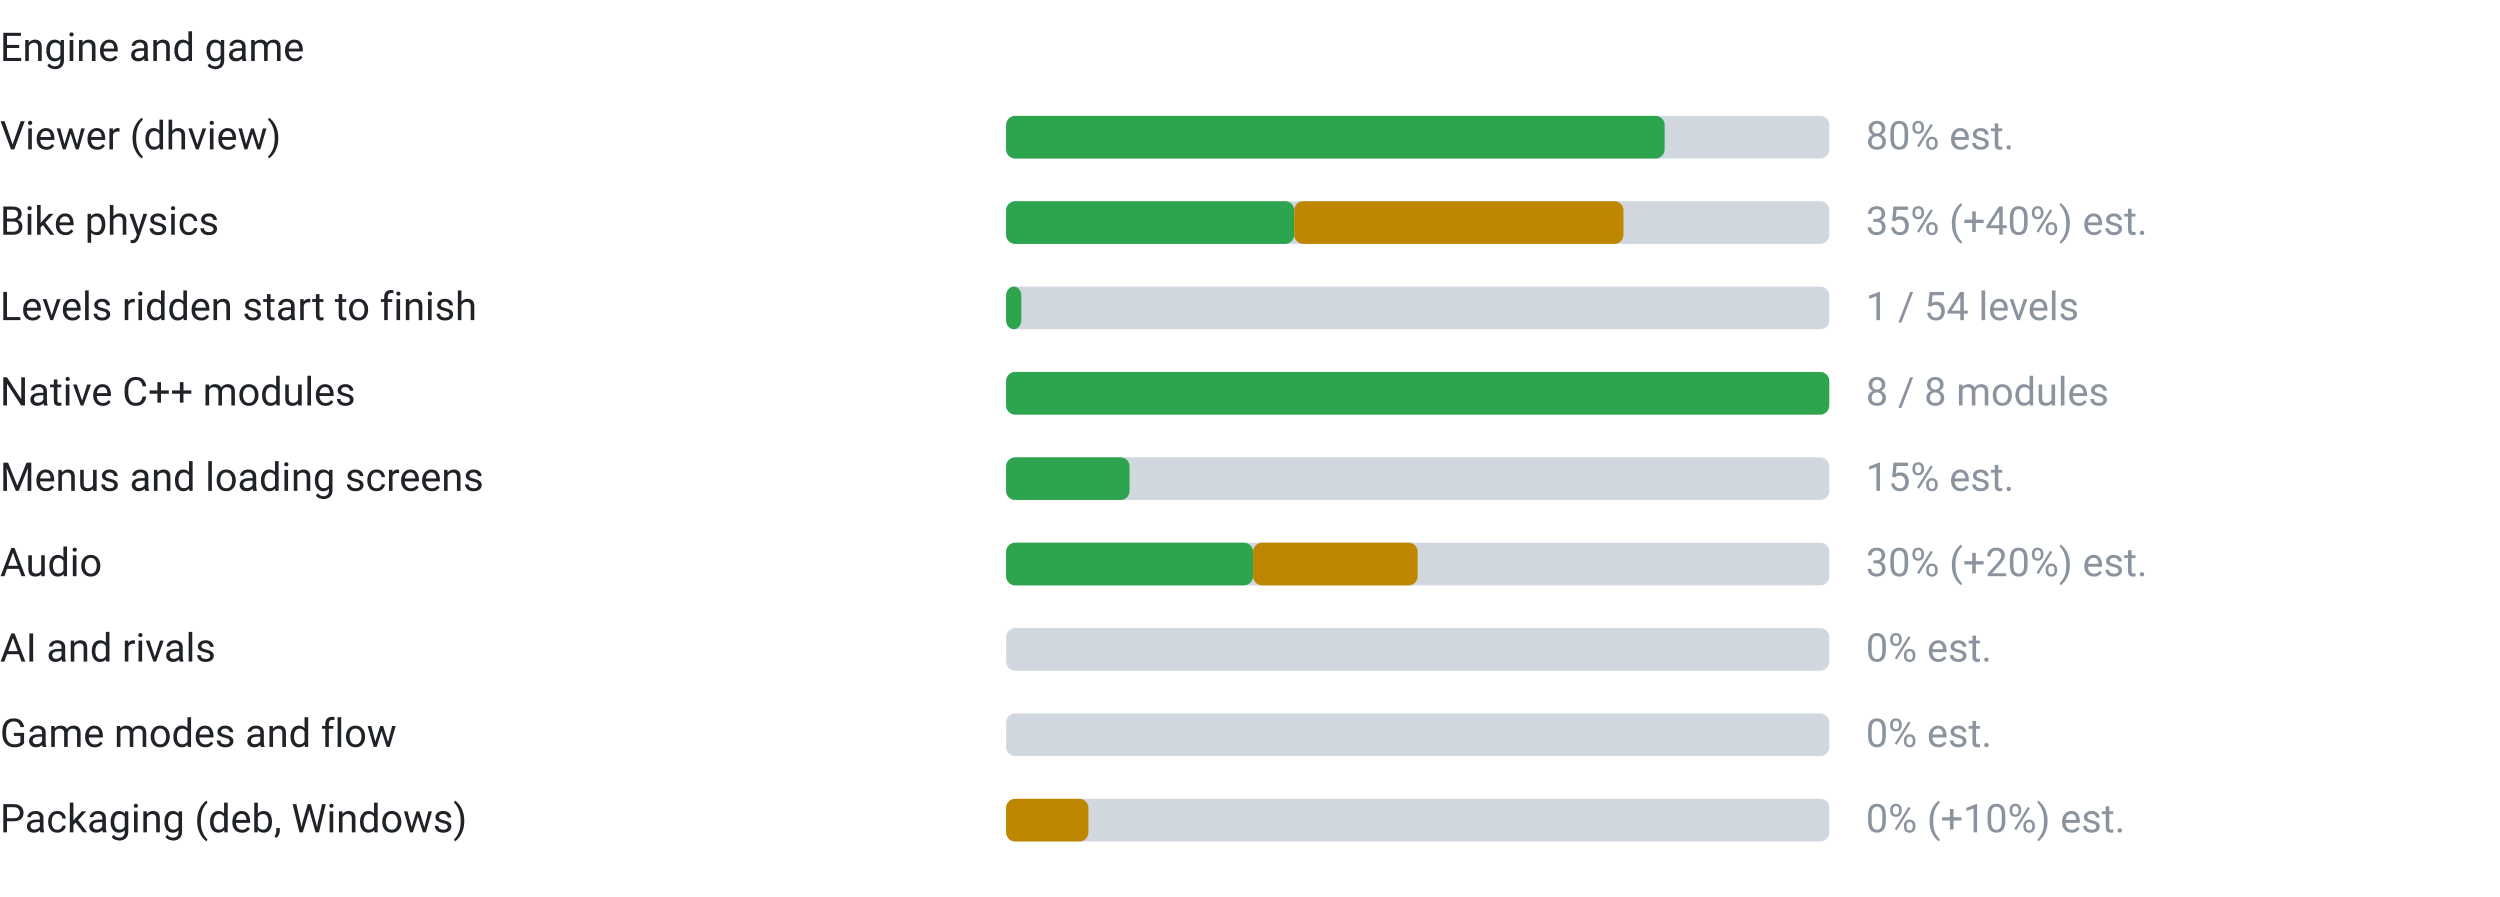
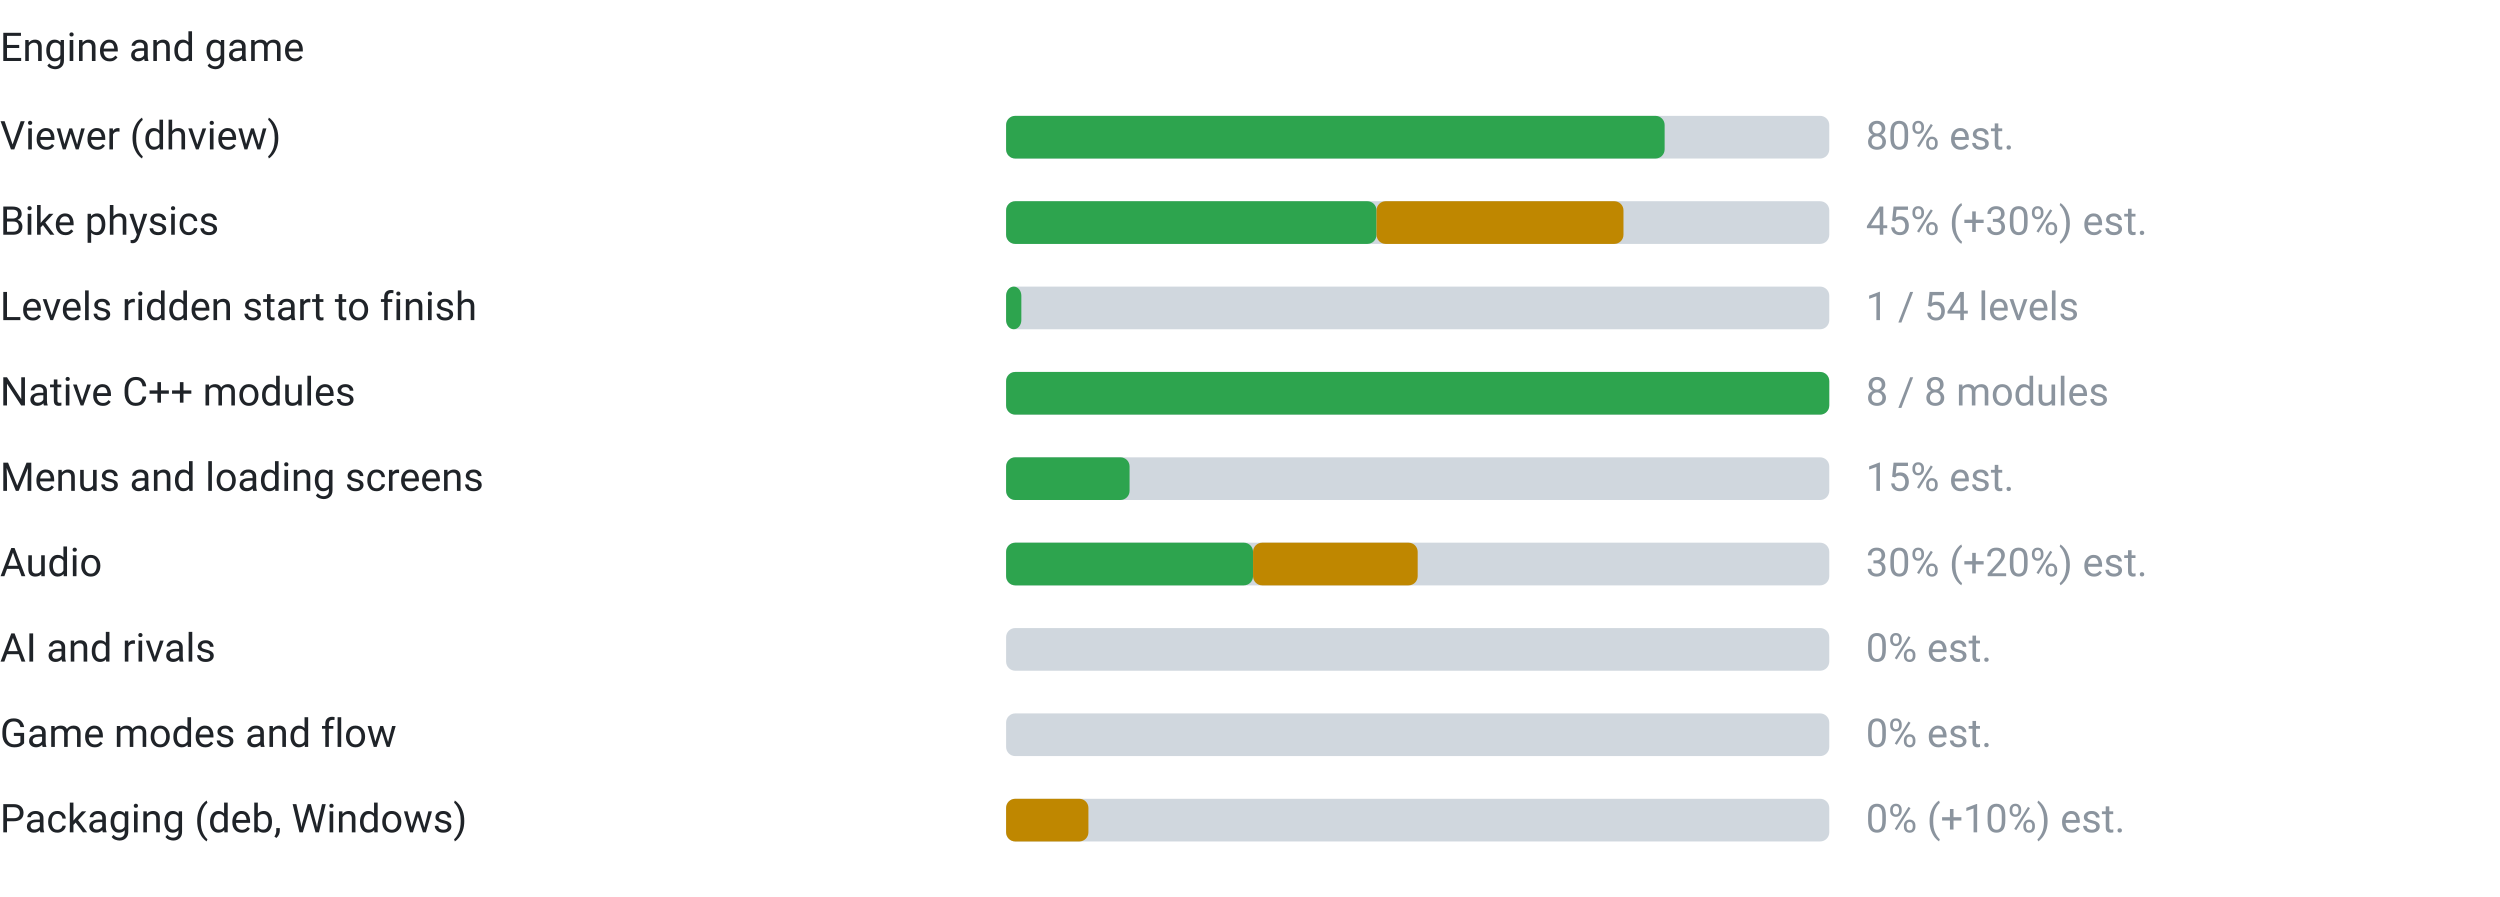
<svg xmlns="http://www.w3.org/2000/svg" width="820" height="294" viewBox="0 0 820 294" role="img" aria-label="Engine and game">
  <style>text{font:13px system-ui,-apple-system,Segoe UI,Roboto,sans-serif;fill:#1f2328}.d{fill:#8b949e}.t{fill:#d0d7de}.v{fill:#2da44e}.w{fill:#bf8700}@media(prefers-color-scheme:dark){text{fill:#e6edf3}.d{fill:#8b949e}.t{fill:#30363d}.v{fill:#3fb950}.w{fill:#d29922}}</style>
  <text x="0" y="20" font-weight="600">Engine and game</text>
  <text x="0" y="49">Viewer (dhview)</text>
  <rect class="t" x="330" y="38" width="270" height="14" rx="3" />
  <rect class="v" x="330" y="38" width="216.0" height="14" rx="3" />
  <text class="d" x="612" y="49">80% est.</text>
  <text x="0" y="77">Bike physics</text>
  <rect class="t" x="330" y="66" width="270" height="14" rx="3" />
-   <rect class="v" x="330" y="66" width="94.5" height="14" rx="3" />
-   <rect class="w" x="424.5" y="66" width="108.0" height="14" rx="3" />
-   <text class="d" x="612" y="77">35% (+40%) est.</text>
+   <rect class="v" x="330" y="66" width="121.5" height="14" rx="3" />
+   <rect class="w" x="451.5" y="66" width="81.0" height="14" rx="3" />
+   <text class="d" x="612" y="77">45% (+30%) est.</text>
  <text x="0" y="105">Levels ridden start to finish</text>
  <rect class="t" x="330" y="94" width="270" height="14" rx="3" />
  <rect class="v" x="330" y="94" width="5.0" height="14" rx="3" />
  <text class="d" x="612" y="105">1 / 54 levels</text>
  <text x="0" y="133">Native C++ modules</text>
  <rect class="t" x="330" y="122" width="270" height="14" rx="3" />
  <rect class="v" x="330" y="122" width="270.0" height="14" rx="3" />
  <text class="d" x="612" y="133">8 / 8 modules</text>
  <text x="0" y="161">Menus and loading screens</text>
  <rect class="t" x="330" y="150" width="270" height="14" rx="3" />
  <rect class="v" x="330" y="150" width="40.5" height="14" rx="3" />
  <text class="d" x="612" y="161">15% est.</text>
  <text x="0" y="189">Audio</text>
  <rect class="t" x="330" y="178" width="270" height="14" rx="3" />
  <rect class="v" x="330" y="178" width="81.0" height="14" rx="3" />
  <rect class="w" x="411.0" y="178" width="54.0" height="14" rx="3" />
  <text class="d" x="612" y="189">30% (+20%) est.</text>
  <text x="0" y="217">AI and rivals</text>
  <rect class="t" x="330" y="206" width="270" height="14" rx="3" />
  <text class="d" x="612" y="217">0% est.</text>
  <text x="0" y="245">Game modes and flow</text>
  <rect class="t" x="330" y="234" width="270" height="14" rx="3" />
  <text class="d" x="612" y="245">0% est.</text>
  <text x="0" y="273">Packaging (deb, Windows)</text>
  <rect class="t" x="330" y="262" width="270" height="14" rx="3" />
  <rect class="w" x="330.0" y="262" width="27.0" height="14" rx="3" />
  <text class="d" x="612" y="273">0% (+10%) est.</text>
</svg>
